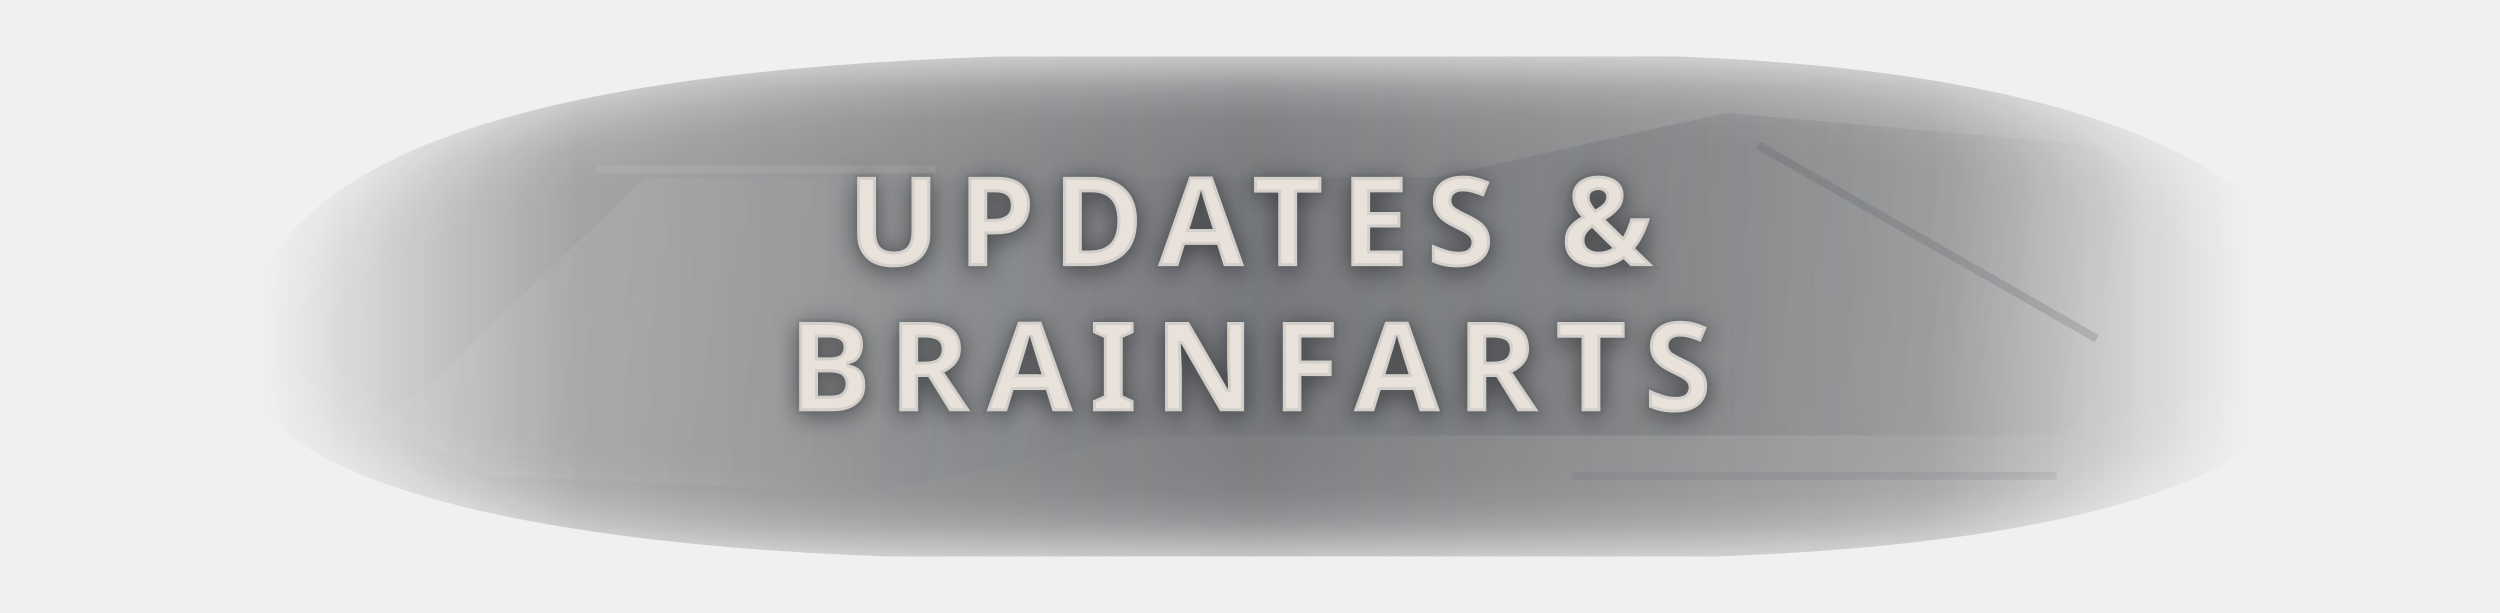
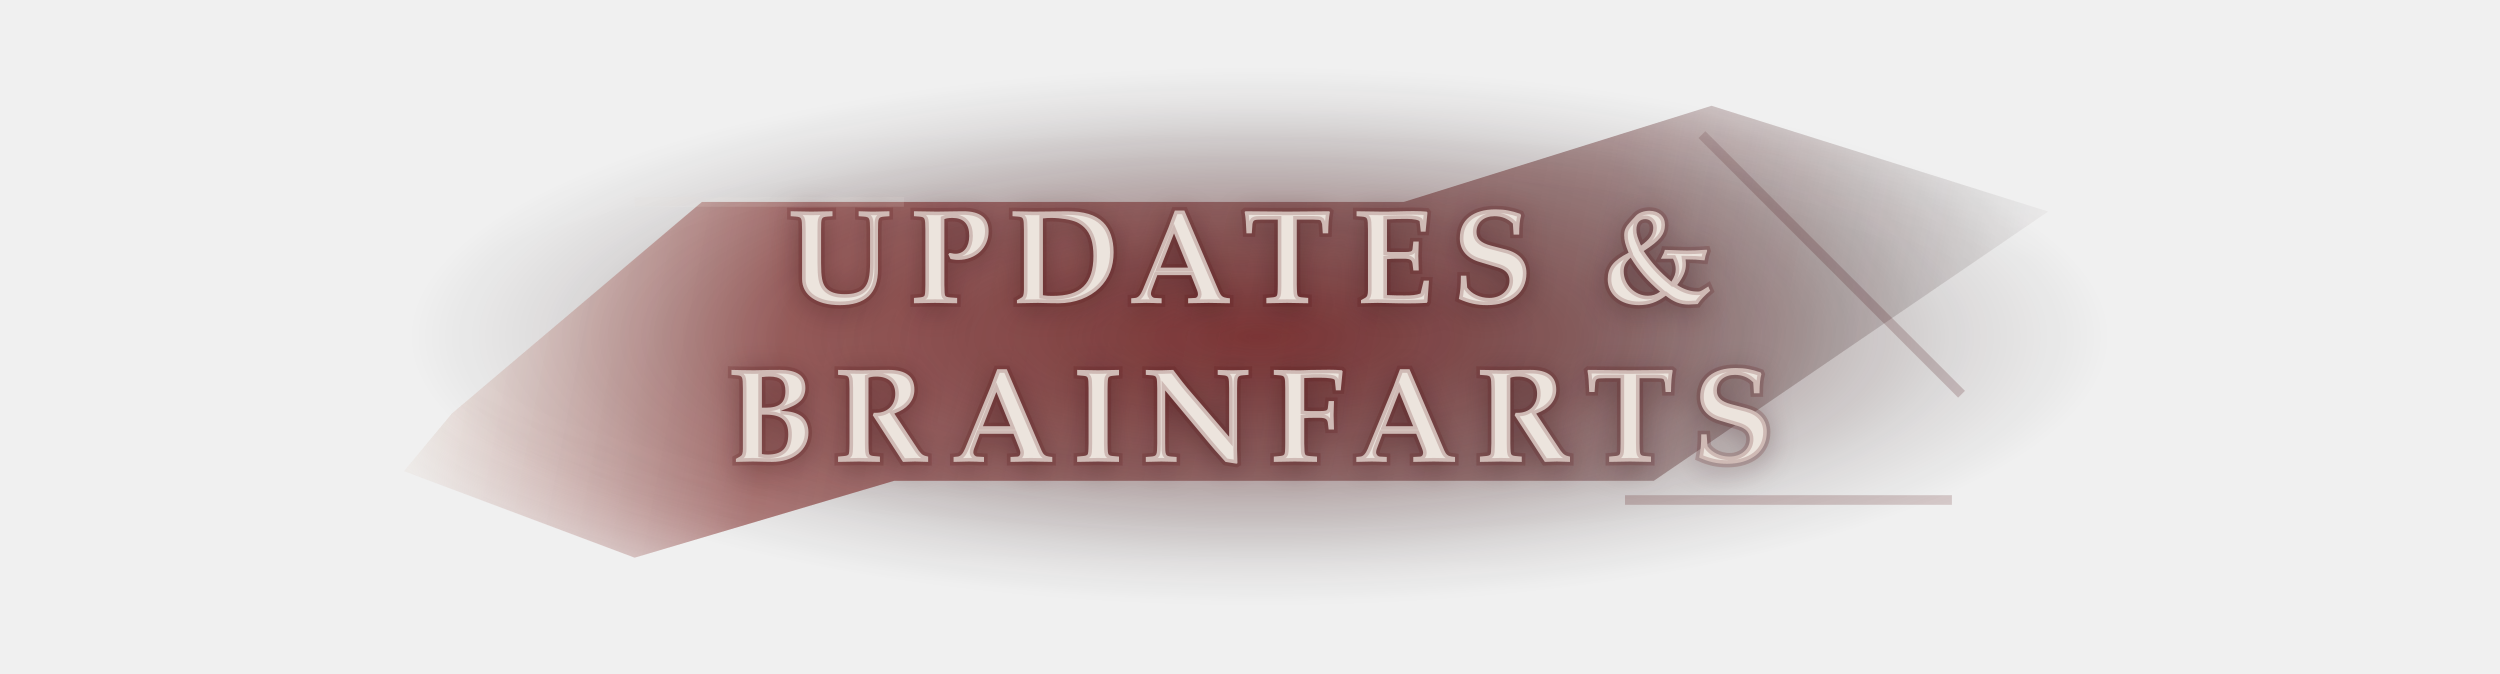
- <svg xmlns="http://www.w3.org/2000/svg" width="620" height="152" viewBox="0 0 620 152" fill="none">
+ <svg xmlns="http://www.w3.org/2000/svg" width="520" height="140" viewBox="0 0 520 140" fill="none">
  <defs>
-     <linearGradient id="band" x1="64" y1="76" x2="558" y2="76" gradientUnits="userSpaceOnUse">
-       <stop offset="0" stop-color="#000000" stop-opacity="0" />
-       <stop offset="0.16" stop-color="#101215" stop-opacity="0.34" />
-       <stop offset="0.5" stop-color="#1A1D22" stop-opacity="0.54" />
-       <stop offset="0.84" stop-color="#101215" stop-opacity="0.34" />
+     <radialGradient id="body" cx="0" cy="0" r="1" gradientUnits="userSpaceOnUse" gradientTransform="translate(262 70) rotate(90) scale(56 178)">
+       <stop offset="0" stop-color="#711517" stop-opacity="0.74" />
+       <stop offset="0.44" stop-color="#4B1112" stop-opacity="0.40" />
+       <stop offset="0.84" stop-color="#170506" stop-opacity="0.08" />
      <stop offset="1" stop-color="#000000" stop-opacity="0" />
+     </radialGradient>
+     <linearGradient id="shard" x1="96" y1="42" x2="414" y2="104" gradientUnits="userSpaceOnUse">
+       <stop offset="0" stop-color="#E7DDD6" stop-opacity="0.64" />
+       <stop offset="0.22" stop-color="#7A201E" stop-opacity="0.68" />
+       <stop offset="0.72" stop-color="#511415" stop-opacity="0.48" />
+       <stop offset="1" stop-color="#170506" stop-opacity="0.06" />
    </linearGradient>
-     <linearGradient id="cut" x1="120" y1="40" x2="518" y2="114" gradientUnits="userSpaceOnUse">
-       <stop offset="0" stop-color="#EEE8E1" stop-opacity="0.10" />
-       <stop offset="0.28" stop-color="#868A92" stop-opacity="0.22" />
-       <stop offset="0.7" stop-color="#40434A" stop-opacity="0.18" />
-       <stop offset="1" stop-color="#111316" stop-opacity="0" />
-     </linearGradient>
-     <filter id="blur" x="18" y="12" width="584" height="128" filterUnits="userSpaceOnUse" color-interpolation-filters="sRGB">
+     <filter id="mist" x="18" y="4" width="484" height="132" filterUnits="userSpaceOnUse" color-interpolation-filters="sRGB">
      <feGaussianBlur stdDeviation="10" />
    </filter>
-     <mask id="mask">
-       <rect width="620" height="152" fill="black" />
-       <g filter="url(#blur)">
-         <path d="M60 82C68 40 126 18 248 14L416 14C522 18 570 44 576 78C582 110 536 134 426 138L220 138C108 134 52 112 60 82Z" fill="white" />
+     <mask id="fade">
+       <rect width="520" height="140" fill="black" />
+       <g filter="url(#mist)">
+         <path d="M70 76C76 38 124 16 230 12C356 8 440 30 452 66C462 96 422 122 320 129C186 138 62 113 70 76Z" fill="white" />
      </g>
    </mask>
-     <filter id="typeShadow" x="58" y="14" width="504" height="124" filterUnits="userSpaceOnUse" color-interpolation-filters="sRGB">
+     <filter id="type" x="42" y="16" width="438" height="112" filterUnits="userSpaceOnUse" color-interpolation-filters="sRGB">
      <feOffset dy="1" />
      <feGaussianBlur stdDeviation="3" />
-       <feColorMatrix type="matrix" values="0 0 0 0 0.03 0 0 0 0 0.03 0 0 0 0 0.04 0 0 0 0.55 0" />
+       <feColorMatrix type="matrix" values="0 0 0 0 0.16 0 0 0 0 0.02 0 0 0 0 0.04 0 0 0 0.40 0" />
      <feBlend in="SourceGraphic" />
    </filter>
  </defs>
-   <g mask="url(#mask)">
-     <path d="M60 82C68 40 126 18 248 14L416 14C522 18 570 44 576 78C582 110 536 134 426 138L220 138C108 134 52 112 60 82Z" fill="url(#band)" />
-     <path d="M108 94L160 44L356 44L428 28L520 36L552 58L512 108L284 108L216 122L122 118L94 104L108 94Z" fill="url(#cut)" opacity="0.92" />
-     <path d="M148 42H232" stroke="#E9E3DC" stroke-opacity="0.12" stroke-width="2" />
-     <path d="M390 118H510" stroke="#6A6E76" stroke-opacity="0.18" stroke-width="2" />
-     <path d="M436 36L520 84" stroke="#4D5057" stroke-opacity="0.20" stroke-width="2" />
+   <g mask="url(#fade)">
+     <path d="M70 76C76 38 124 16 230 12C356 8 440 30 452 66C462 96 422 122 320 129C186 138 62 113 70 76Z" fill="url(#body)" />
+     <path d="M94 86L146 42L292 42L356 22L426 44L344 100L186 100L132 116L84 98L94 86Z" fill="url(#shard)" opacity="0.86" />
+     <path d="M132 42H188" stroke="#E4DBD4" stroke-opacity="0.16" stroke-width="2" />
+     <path d="M338 104H406" stroke="#591718" stroke-opacity="0.22" stroke-width="2" />
+     <path d="M354 28L408 82" stroke="#471314" stroke-opacity="0.20" stroke-width="2" />
  </g>
-   <g filter="url(#typeShadow)">
-     <text x="310" y="66" text-anchor="middle" fill="#E8E2DB" stroke="#545860" stroke-opacity="0.14" stroke-width="1.5" font-size="31" font-family="Bahnschrift SemiCondensed, Segoe UI Semibold, Trebuchet MS, sans-serif" font-weight="600" letter-spacing="4">UPDATES &amp;</text>
-     <text x="310" y="102" text-anchor="middle" fill="#E8E2DB" stroke="#545860" stroke-opacity="0.14" stroke-width="1.5" font-size="31" font-family="Bahnschrift SemiCondensed, Segoe UI Semibold, Trebuchet MS, sans-serif" font-weight="600" letter-spacing="4">BRAINFARTS</text>
+   <g filter="url(#type)">
+     <text x="260" y="63" text-anchor="middle" fill="#ECE4DD" stroke="#5D1718" stroke-opacity="0.20" stroke-width="1.5" font-size="28" font-family="Palatino Linotype, Book Antiqua, Palatino, serif" font-weight="700" letter-spacing="3.5">UPDATES &amp;</text>
+     <text x="260" y="96" text-anchor="middle" fill="#ECE4DD" stroke="#5D1718" stroke-opacity="0.20" stroke-width="1.5" font-size="28" font-family="Palatino Linotype, Book Antiqua, Palatino, serif" font-weight="700" letter-spacing="3.5">BRAINFARTS</text>
  </g>
</svg>
